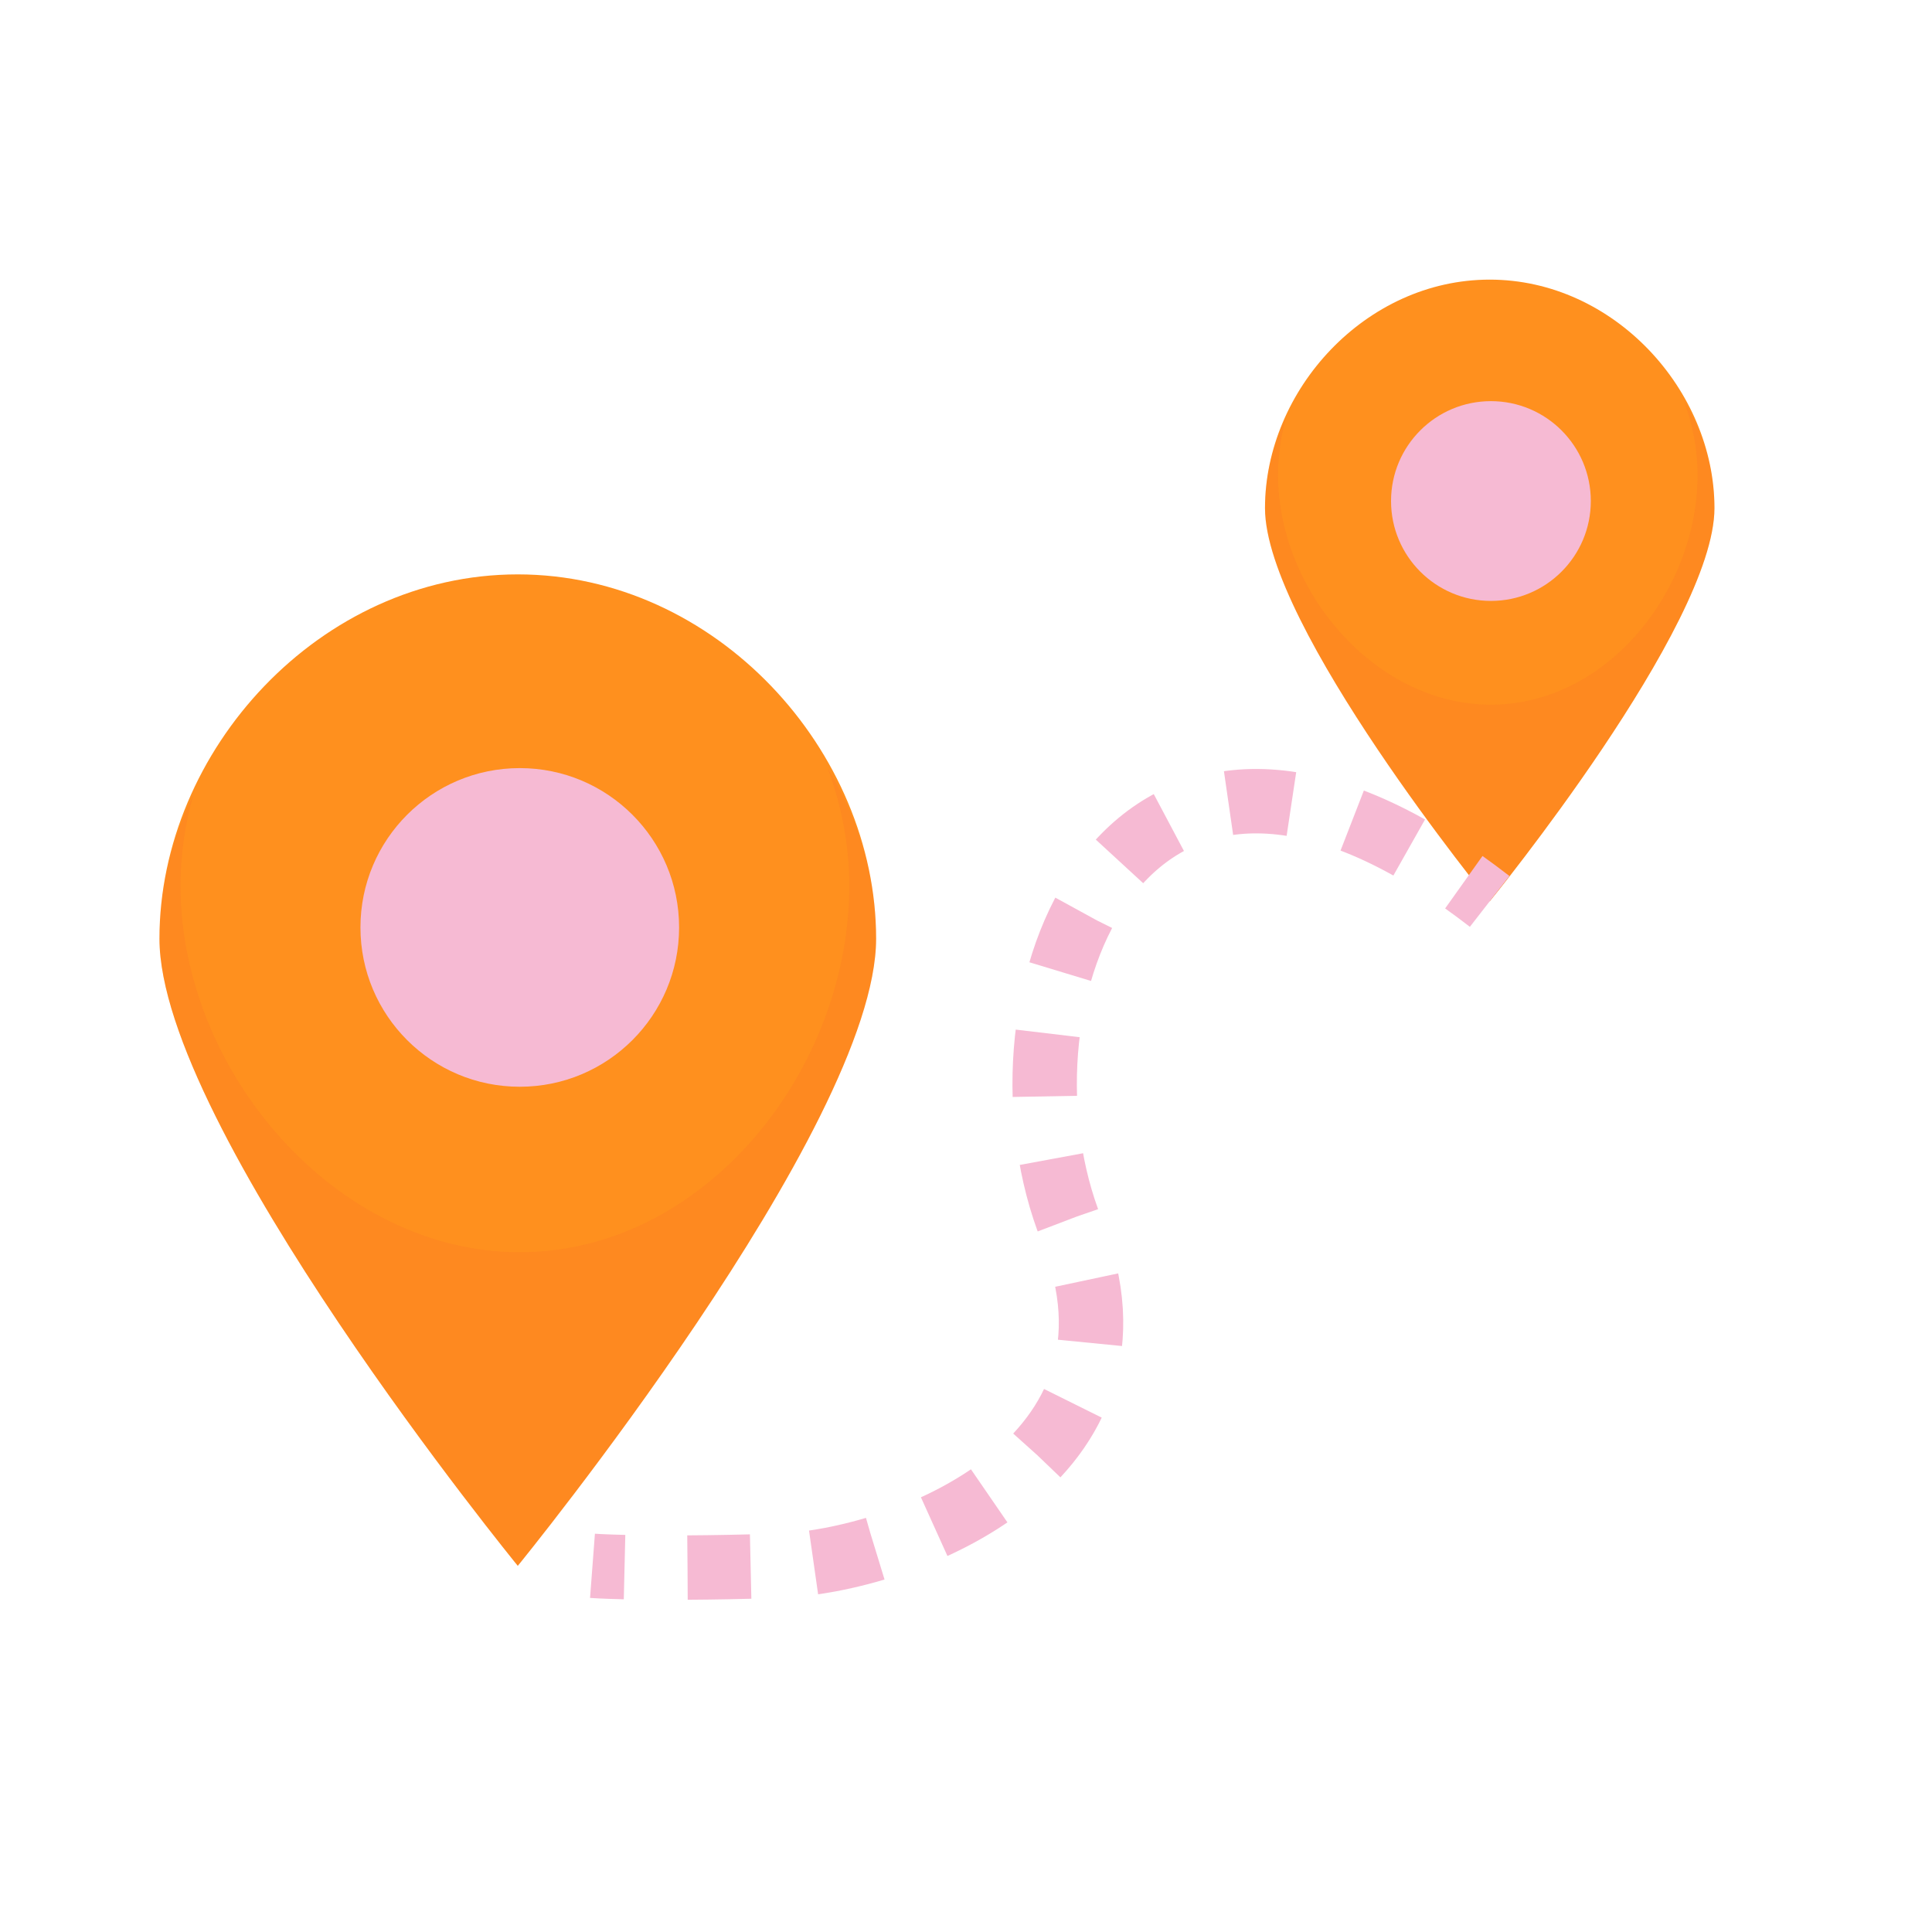
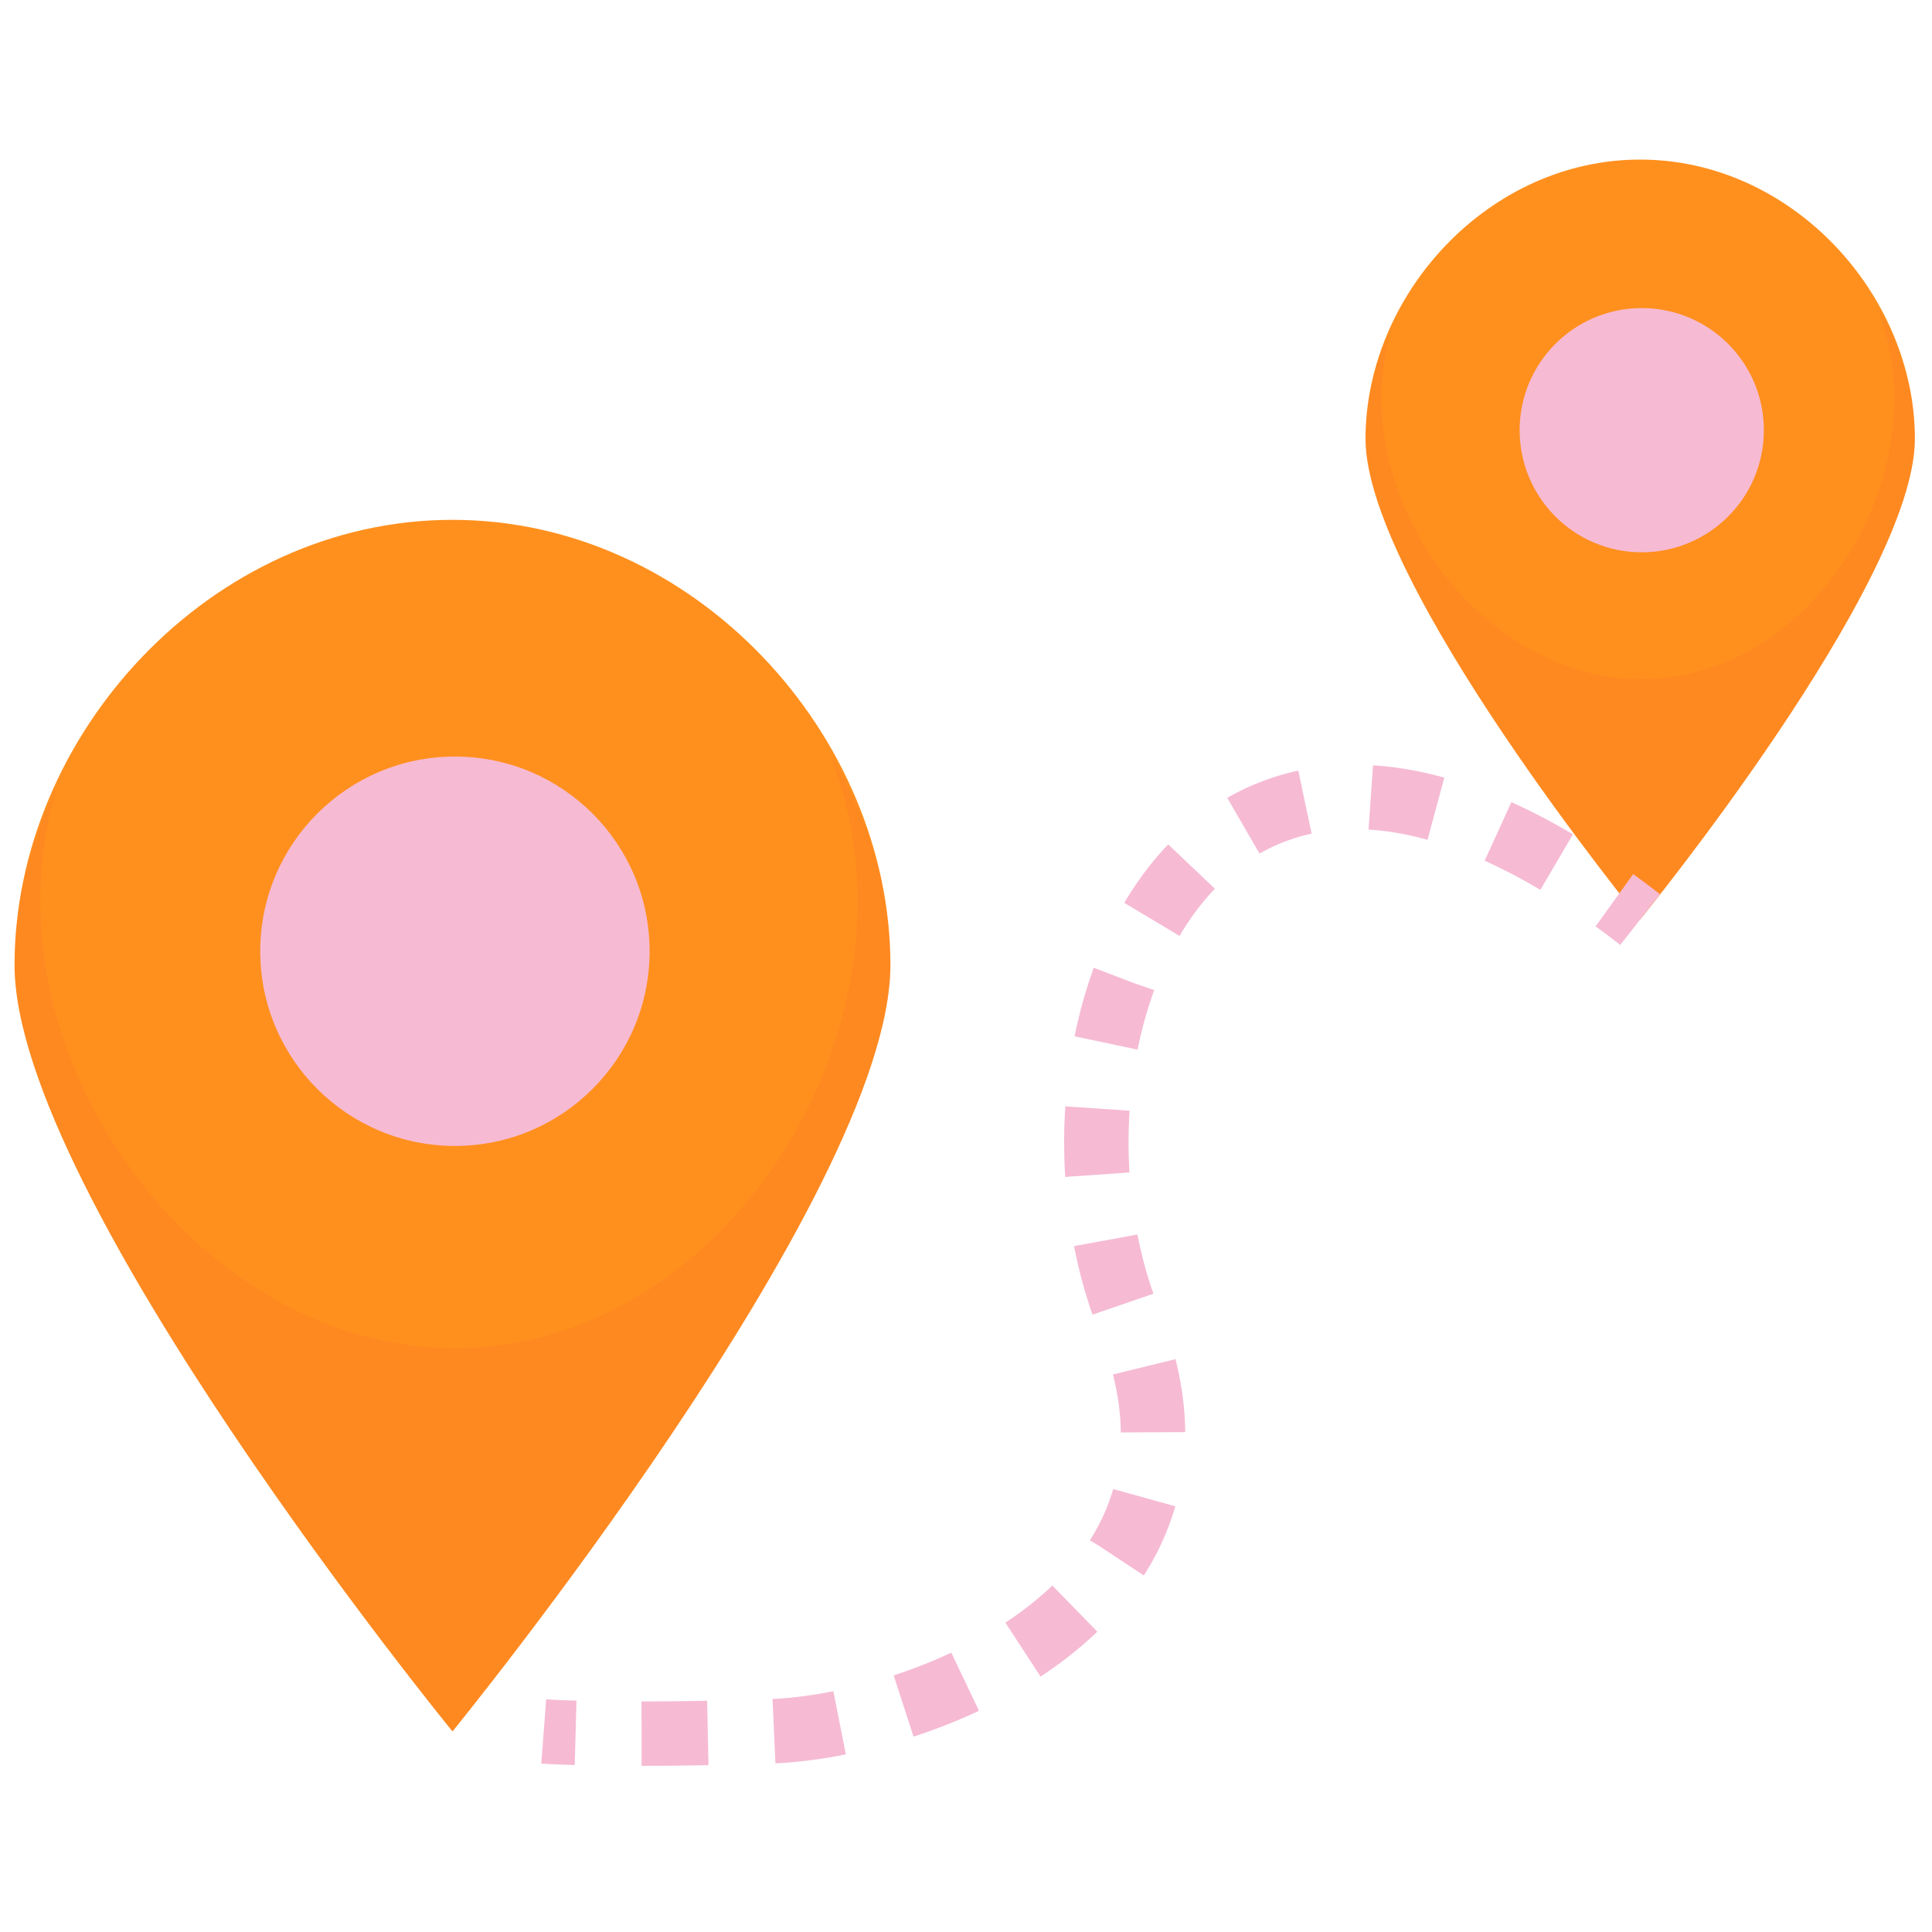
<svg xmlns="http://www.w3.org/2000/svg" version="1.1" id="Layer_1" x="0px" y="0px" width="30px" height="30px" viewBox="0 0 30 30" enable-background="new 0 0 30 30" xml:space="preserve">
  <g>
    <g>
      <g>
-         <path fill="#FF901E" d="M26.622,7.89c0,1.831-3.49,6.107-3.49,6.107s-3.489-4.276-3.489-6.107c0-1.832,1.562-3.548,3.489-3.548     S26.622,6.059,26.622,7.89z" />
-         <path opacity="0.15" fill="#F65C2B" d="M26.149,6.229c0.134,0.356,0.211,0.742,0.211,1.146c0,1.799-1.41,3.568-3.21,3.568     c-1.798,0-3.305-1.77-3.305-3.568c0-0.307,0.045-0.602,0.124-0.883c-0.207,0.425-0.327,0.897-0.327,1.397     c0,1.831,3.489,6.107,3.489,6.107s3.49-4.276,3.49-6.107C26.622,7.284,26.447,6.717,26.149,6.229z" />
+         <path fill="#FF901E" d="M29.734,6.814c0,2.238-4.266,7.464-4.266,7.464s-4.264-5.226-4.264-7.464     c0-2.238,1.908-4.336,4.264-4.336C27.825,2.478,29.734,4.576,29.734,6.814z" />
+         <path opacity="0.15" fill="#F65C2B" d="M29.157,4.784c0.163,0.436,0.257,0.907,0.257,1.401c0,2.198-1.724,4.361-3.922,4.361     s-4.039-2.163-4.039-4.361c0-0.375,0.056-0.735,0.151-1.079c-0.252,0.519-0.399,1.096-0.399,1.708     c0,2.238,4.264,7.464,4.264,7.464s4.266-5.226,4.266-7.464C29.734,6.074,29.521,5.381,29.157,4.784z" />
      </g>
-       <circle fill="#F6BAD3" cx="23.151" cy="7.78" r="1.551" />
+       <circle fill="#F6BAD3" cx="25.493" cy="6.68" r="1.896" />
    </g>
    <g>
      <g>
-         <path fill="#FF901E" d="M13.604,14.576c0,2.919-5.564,9.738-5.564,9.738s-5.564-6.818-5.564-9.738     c0-2.92,2.491-5.657,5.564-5.657C11.113,8.919,13.604,11.656,13.604,14.576z" />
-         <path opacity="0.15" fill="#F65C2B" d="M12.851,11.928c0.214,0.569,0.337,1.183,0.337,1.828c0,2.868-2.248,5.689-5.117,5.689     c-2.866,0-5.268-2.821-5.268-5.689c0-0.488,0.071-0.96,0.197-1.408c-0.332,0.678-0.523,1.431-0.523,2.228     c0,2.919,5.564,9.738,5.564,9.738s5.564-6.818,5.564-9.738C13.604,13.609,13.327,12.707,12.851,11.928z" />
+         <path fill="#FF901E" d="M13.826,14.985c0,3.567-6.8,11.9-6.8,11.9s-6.8-8.333-6.8-11.9c0-3.569,3.044-6.913,6.8-6.913     S13.826,11.417,13.826,14.985z" />
+         <path opacity="0.15" fill="#F65C2B" d="M12.905,11.749c0.261,0.696,0.412,1.446,0.412,2.234c0,3.504-2.748,6.952-6.253,6.952     c-3.503,0-6.438-3.448-6.438-6.952c0-0.597,0.087-1.173,0.241-1.721c-0.405,0.83-0.64,1.749-0.64,2.723     c0,3.567,6.8,11.9,6.8,11.9s6.8-8.333,6.8-11.9C13.826,13.804,13.486,12.7,12.905,11.749z" />
      </g>
-       <circle fill="#F6BAD3" cx="8.071" cy="14.401" r="2.474" />
+       <circle fill="#F6BAD3" cx="7.064" cy="14.771" r="3.023" />
    </g>
    <g>
      <g>
-         <path fill="none" stroke="#F6BAD3" stroke-miterlimit="10" d="M9.2,24.314c0,0,0.158,0.012,0.498,0.02" />
-         <path fill="none" stroke="#F6BAD3" stroke-miterlimit="10" stroke-dasharray="0.98,0.98" d="M10.676,24.341     c0.381-0.002,0.84-0.01,1.385-0.027c2.002-0.064,6.008-1.637,4.579-5.214c-1.361-3.4,0.613-8.914,5.681-5.677" />
-         <path fill="none" stroke="#F6BAD3" stroke-miterlimit="10" d="M22.73,13.699c0.132,0.094,0.266,0.193,0.401,0.298" />
+         <path fill="none" stroke="#F6BAD3" stroke-miterlimit="10" d="M8.443,26.886c0,0,0.158,0.012,0.495,0.021" />
+         <path fill="none" stroke="#F6BAD3" stroke-miterlimit="10" stroke-dasharray="1.028,1.028" d="M9.963,26.92     c0.515,0,1.17-0.009,1.977-0.035c2.447-0.079,7.343-2.001,5.595-6.372c-1.677-4.191,0.791-11.009,7.104-6.833" />
+         <path fill="none" stroke="#F6BAD3" stroke-miterlimit="10" d="M25.068,13.979c0.132,0.095,0.266,0.195,0.4,0.3" />
      </g>
    </g>
  </g>
</svg>
